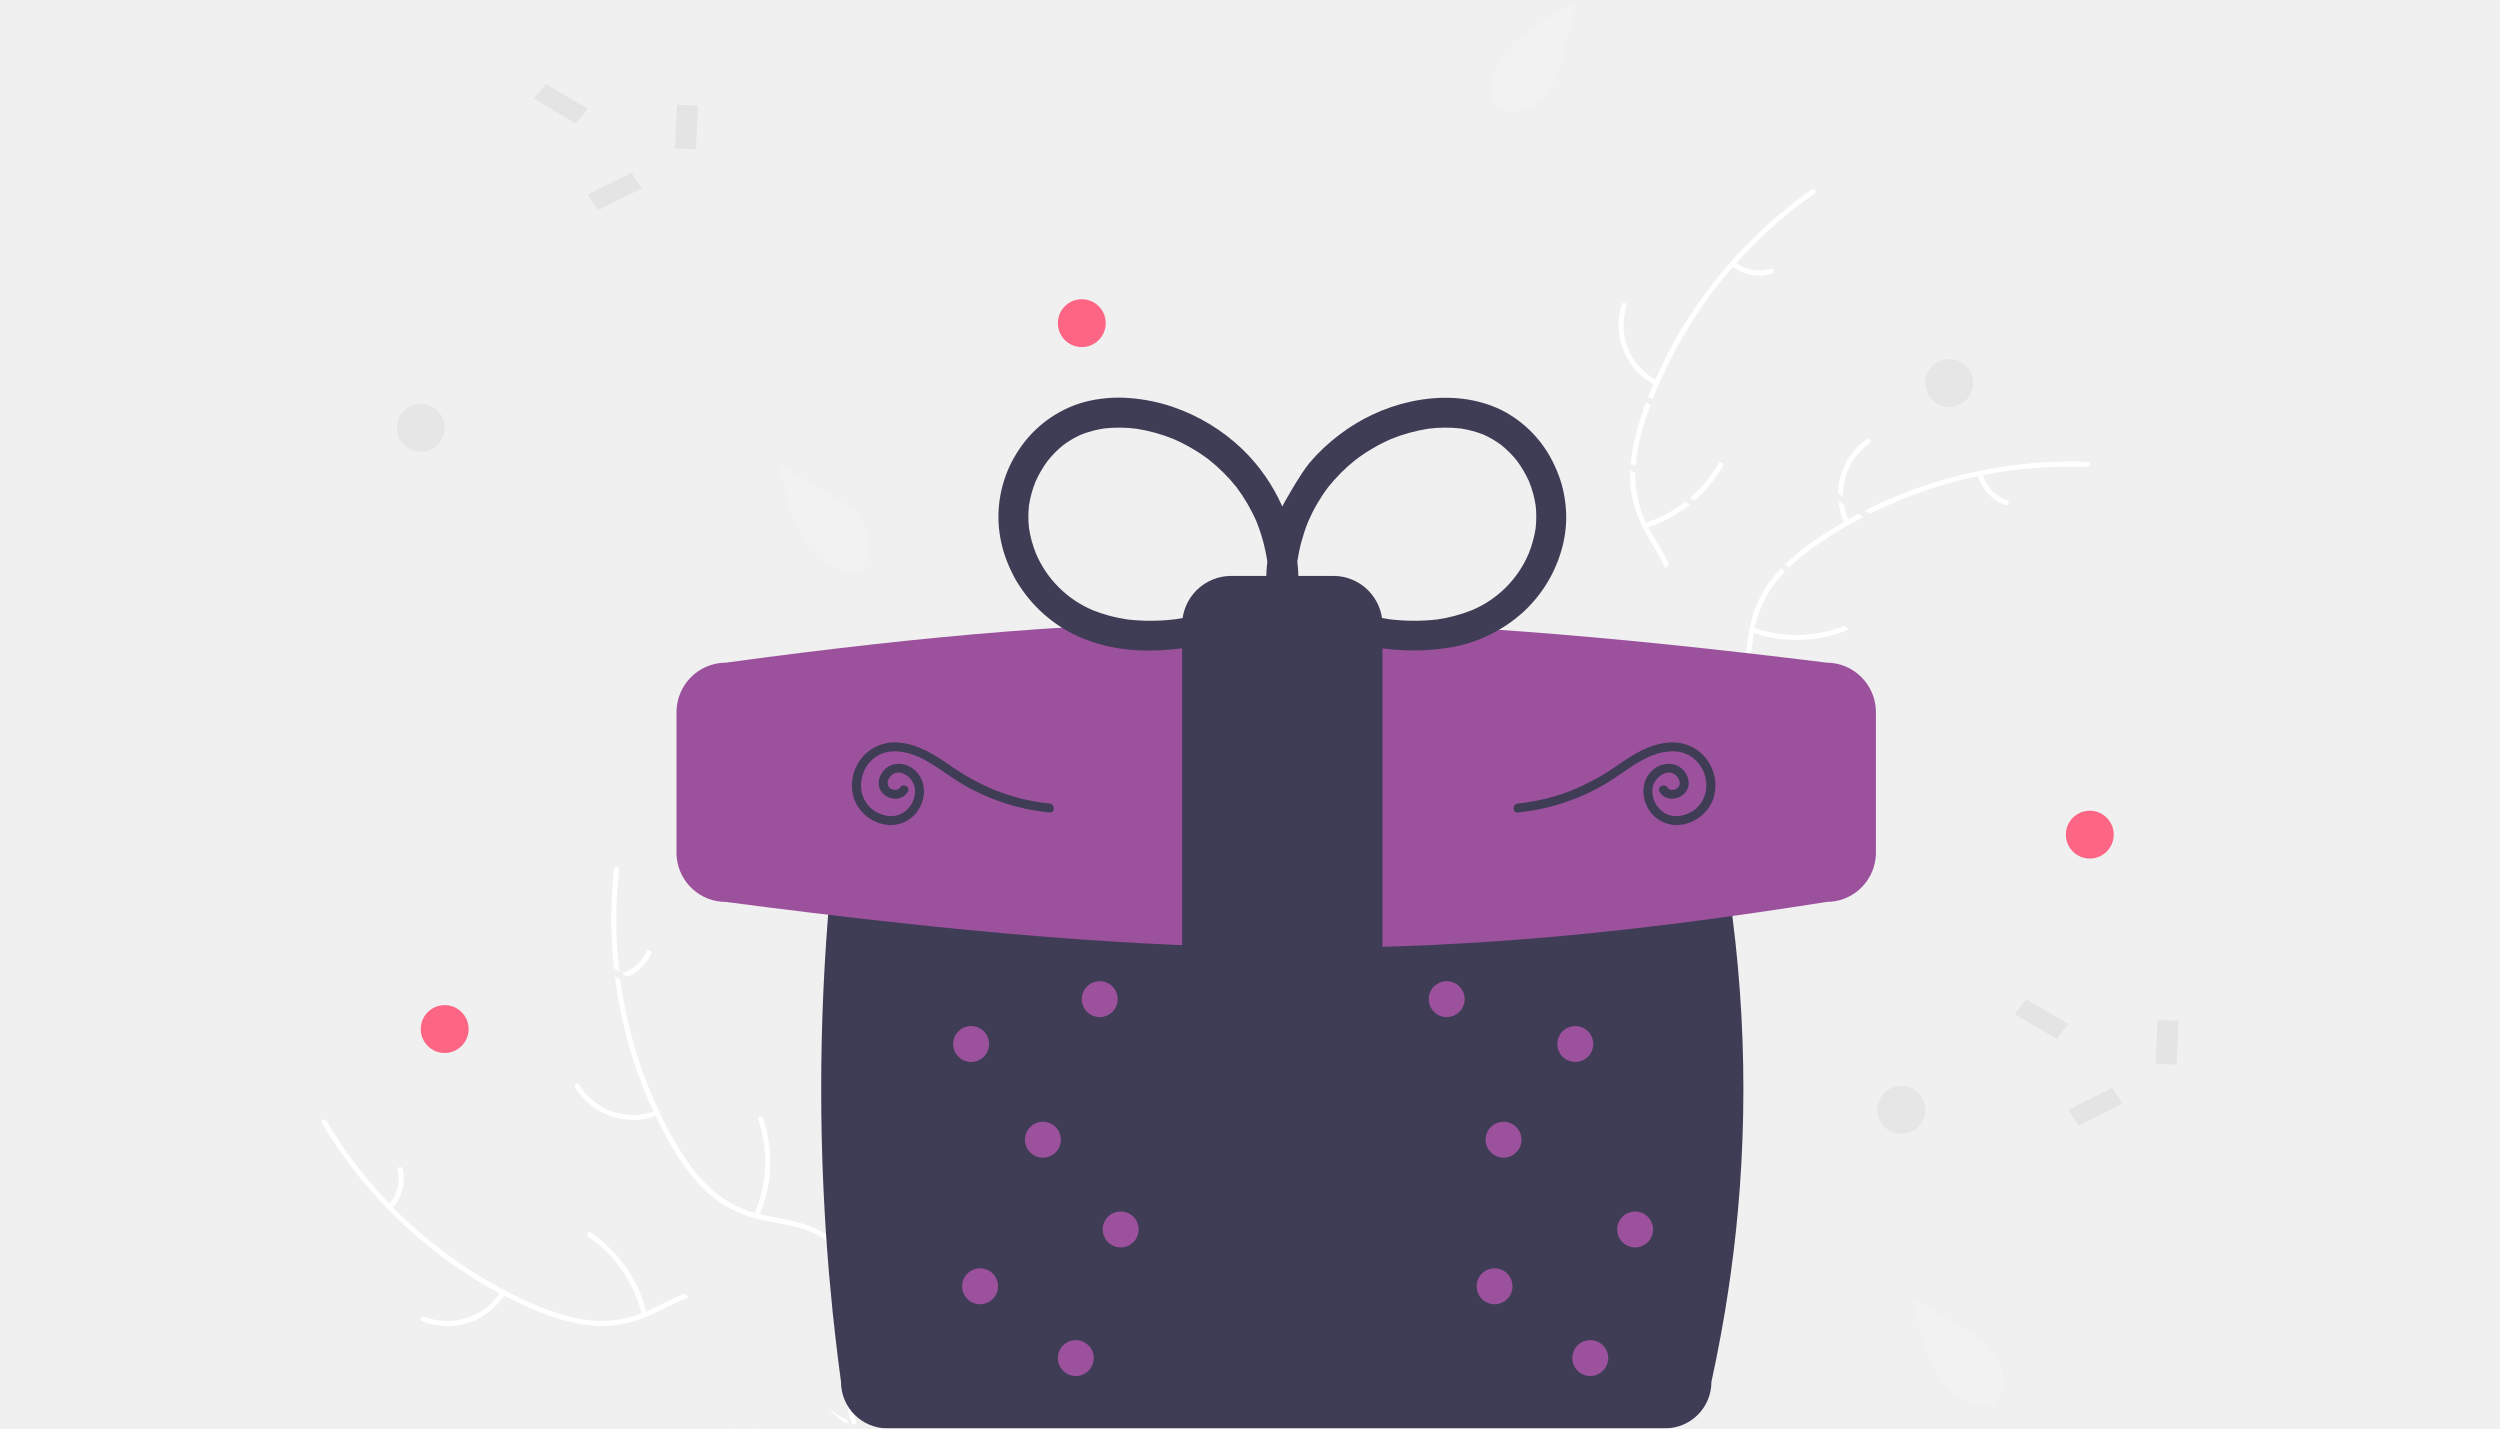
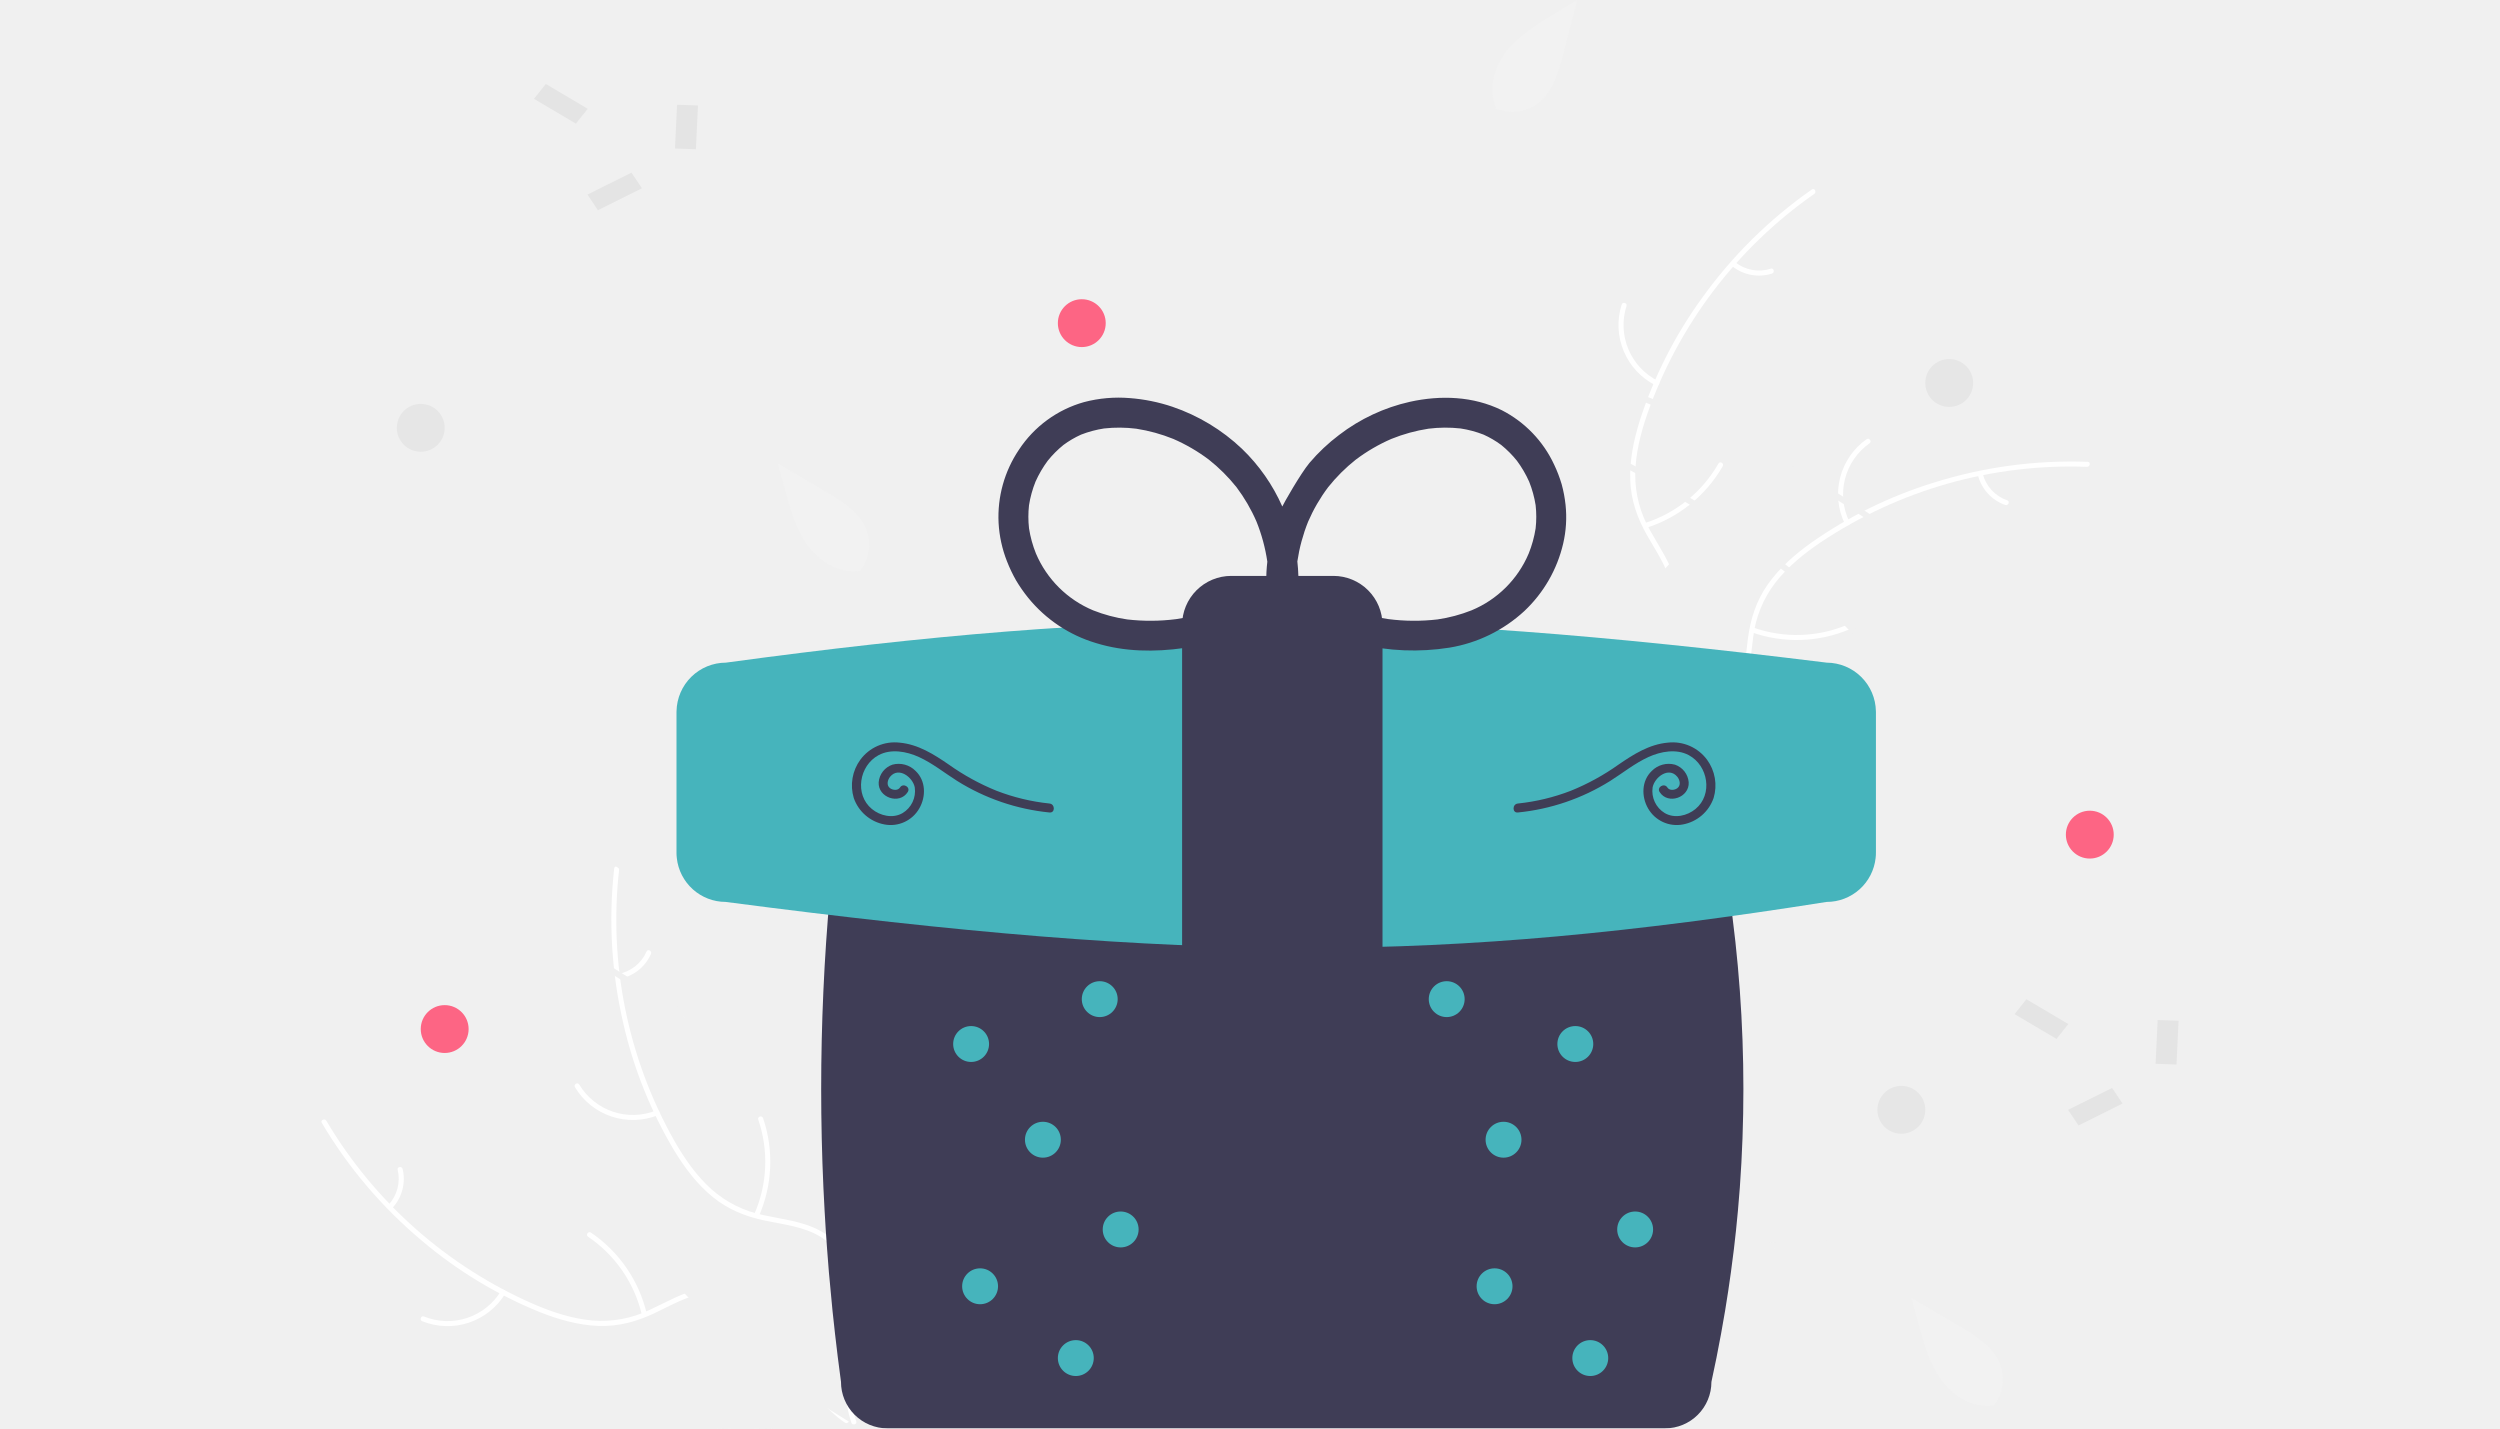
<svg xmlns="http://www.w3.org/2000/svg" width="280" height="160" viewBox="0 0 280 160" fill="none">
  <mask id="mask0_181_3154" style="mask-type:alpha" maskUnits="userSpaceOnUse" x="0" y="0" width="280" height="160">
    <rect width="280" height="160" fill="#D9D9D9" />
  </mask>
  <g mask="url(#mask0_181_3154)">
    <path d="M175.391 45.052C179.853 33.054 190.396 22.688 203.136 21.455C195.476 33.078 192.175 47.035 193.815 60.858C194.467 66.187 195.747 72.045 192.875 76.581C191.088 79.403 187.938 81.14 184.691 81.924C181.444 82.708 178.06 82.647 174.721 82.582L173.973 82.951C171.624 70.368 170.929 57.049 175.391 45.052Z" fill="#F0F0F0" />
    <path d="M203.198 21.716C194.513 27.784 187.96 36.434 184.471 46.438C183.736 48.586 183.178 50.828 183.146 53.109C183.131 55.332 183.713 57.519 184.829 59.441C185.834 61.255 187.073 62.994 187.619 65.02C188.195 67.156 187.726 69.317 186.549 71.162C185.108 73.42 182.943 75.025 180.77 76.522C178.358 78.184 175.827 79.871 174.351 82.482C174.172 82.798 173.692 82.502 173.87 82.186C176.438 77.645 181.827 75.995 185.123 72.137C186.662 70.337 187.667 68.062 187.191 65.666C186.775 63.57 185.5 61.776 184.467 59.948C183.381 58.029 182.672 56.038 182.59 53.818C182.505 51.546 182.977 49.277 183.653 47.12C185.223 42.24 187.551 37.637 190.551 33.48C193.949 28.717 198.136 24.57 202.932 21.219C203.229 21.011 203.493 21.51 203.198 21.716Z" fill="white" />
    <path d="M185.405 43.151C183.806 42.337 182.548 40.982 181.856 39.327C181.164 37.672 181.083 35.825 181.627 34.116C181.738 33.77 182.28 33.927 182.169 34.273C181.659 35.864 181.735 37.584 182.383 39.124C183.03 40.664 184.207 41.922 185.7 42.67C186.024 42.833 185.727 43.313 185.405 43.151Z" fill="white" />
    <path d="M184.199 58.589C187.696 57.485 190.648 55.103 192.466 51.918C192.646 51.603 193.127 51.899 192.947 52.214C191.048 55.524 187.971 57.996 184.33 59.138C183.982 59.246 183.853 58.697 184.199 58.589Z" fill="white" />
    <path d="M194.335 29.358C194.888 29.801 195.543 30.101 196.24 30.229C196.938 30.357 197.656 30.309 198.33 30.091C198.676 29.979 198.805 30.528 198.461 30.64C197.715 30.878 196.922 30.929 196.151 30.789C195.38 30.649 194.655 30.323 194.04 29.838C193.978 29.797 193.934 29.735 193.917 29.663C193.899 29.59 193.91 29.515 193.947 29.45C193.987 29.387 194.049 29.341 194.122 29.324C194.195 29.307 194.271 29.319 194.335 29.358Z" fill="white" />
    <path d="M233.845 52.036C233.632 52.113 233.418 52.189 233.203 52.27C230.334 53.316 227.554 54.592 224.892 56.087C224.684 56.2 224.476 56.316 224.272 56.435C217.896 60.105 212.257 64.928 207.642 70.657C205.808 72.938 204.149 75.356 202.682 77.889C200.655 81.387 198.736 85.341 195.76 87.891C195.452 88.16 195.128 88.41 194.79 88.64L174.482 83.834C174.441 83.8 174.399 83.771 174.358 83.737L173.539 83.582C173.605 83.446 173.677 83.306 173.744 83.171C173.782 83.091 173.825 83.014 173.863 82.934C173.89 82.882 173.917 82.83 173.939 82.781C173.947 82.764 173.957 82.746 173.964 82.733C173.986 82.685 174.011 82.642 174.031 82.597C174.431 81.816 174.837 81.037 175.25 80.258C175.251 80.254 175.251 80.254 175.257 80.25C178.414 74.329 182.094 68.619 186.524 63.649C186.657 63.499 186.792 63.345 186.934 63.198C188.943 60.969 191.131 58.907 193.476 57.035C194.764 56.013 196.102 55.058 197.486 54.172C201.066 51.89 204.983 50.185 209.093 49.12C217.287 46.997 226.068 47.519 233.296 51.71C233.481 51.818 233.662 51.924 233.845 52.036Z" fill="#F0F0F0" />
    <path d="M233.738 52.283C223.151 51.898 212.711 54.86 203.902 60.747C202.022 62.019 200.226 63.474 198.827 65.275C197.477 67.042 196.625 69.138 196.359 71.345C196.07 73.398 196.011 75.532 195.228 77.479C194.402 79.531 192.726 80.974 190.675 81.739C188.166 82.674 185.47 82.652 182.835 82.539C179.908 82.414 176.871 82.237 174.121 83.433C173.787 83.578 173.582 83.052 173.915 82.907C178.699 80.827 183.995 82.754 188.95 81.659C191.262 81.148 193.434 79.937 194.497 77.737C195.427 75.813 195.489 73.613 195.764 71.531C196.053 69.346 196.686 67.329 197.957 65.506C199.257 63.642 200.999 62.114 202.838 60.799C207.03 57.848 211.66 55.575 216.558 54.062C222.139 52.304 227.979 51.514 233.826 51.725C234.188 51.739 234.098 52.296 233.738 52.283Z" fill="white" />
    <path d="M206.627 58.684C205.84 57.072 205.651 55.233 206.095 53.495C206.539 51.757 207.586 50.233 209.05 49.196C209.347 48.987 209.685 49.438 209.388 49.648C208.023 50.611 207.048 52.03 206.638 53.65C206.228 55.269 206.41 56.982 207.152 58.478C207.313 58.804 206.786 59.008 206.627 58.684Z" fill="white" />
    <path d="M196.369 70.285C199.826 71.508 203.617 71.384 206.987 69.936C207.32 69.793 207.526 70.318 207.192 70.462C203.683 71.961 199.738 72.083 196.143 70.802C195.801 70.679 196.029 70.163 196.369 70.285Z" fill="white" />
    <path d="M222.062 53.048C222.236 53.735 222.579 54.368 223.058 54.89C223.538 55.412 224.14 55.807 224.81 56.039C225.154 56.157 224.926 56.673 224.584 56.556C223.845 56.296 223.181 55.859 222.65 55.284C222.118 54.708 221.736 54.011 221.536 53.254C221.512 53.184 221.514 53.107 221.544 53.039C221.574 52.971 221.628 52.917 221.696 52.888C221.766 52.861 221.843 52.863 221.912 52.893C221.98 52.923 222.034 52.978 222.062 53.048Z" fill="white" />
    <path d="M57.724 155.021C46.098 149.665 36.557 138.37 36.29 125.573C47.301 134.088 60.969 138.435 74.877 137.843C80.239 137.595 86.178 136.761 90.483 139.968C93.162 141.963 94.657 145.235 95.193 148.532C95.73 151.829 95.414 155.198 95.096 158.523L95.408 159.296C82.684 160.688 69.35 160.376 57.724 155.021Z" fill="#F0F0F0" />
    <path d="M36.555 125.531C41.95 134.649 50.081 141.837 59.792 146.071C61.878 146.966 64.073 147.692 66.344 147.896C68.56 148.078 70.784 147.664 72.786 146.696C74.67 145.83 76.497 144.727 78.559 144.335C80.732 143.922 82.851 144.553 84.603 145.866C86.745 147.473 88.183 149.754 89.511 152.033C90.986 154.564 92.477 157.215 94.969 158.884C95.271 159.086 94.939 159.543 94.638 159.341C90.303 156.438 89.065 150.94 85.468 147.361C83.789 145.691 81.597 144.517 79.171 144.811C77.049 145.067 75.164 146.203 73.263 147.096C71.268 148.033 69.229 148.589 67.009 148.504C64.738 148.417 62.511 147.775 60.411 146.938C55.663 145.004 51.249 142.335 47.331 139.03C42.838 135.282 39.019 130.794 36.039 125.758C35.855 125.447 36.372 125.221 36.555 125.531Z" fill="white" />
    <path d="M56.585 144.892C55.653 146.425 54.207 147.577 52.504 148.142C50.802 148.707 48.954 148.648 47.29 147.977C46.954 147.84 47.151 147.311 47.488 147.448C49.036 148.077 50.757 148.131 52.342 147.601C53.926 147.072 55.269 145.994 56.128 144.561C56.315 144.25 56.771 144.583 56.585 144.892Z" fill="white" />
    <path d="M71.888 147.26C71.051 143.69 68.899 140.566 65.861 138.512C65.56 138.309 65.891 137.852 66.192 138.055C69.349 140.199 71.582 143.454 72.445 147.171C72.527 147.525 71.97 147.612 71.888 147.26Z" fill="white" />
    <path d="M43.506 134.946C43.99 134.428 44.338 133.797 44.518 133.112C44.698 132.426 44.706 131.706 44.539 131.017C44.453 130.664 45.01 130.577 45.096 130.928C45.277 131.69 45.268 132.485 45.07 133.243C44.872 134.001 44.492 134.699 43.963 135.277C43.917 135.335 43.851 135.374 43.778 135.386C43.705 135.398 43.63 135.381 43.569 135.34C43.508 135.295 43.468 135.229 43.456 135.156C43.444 135.082 43.462 135.006 43.506 134.946Z" fill="white" />
    <path d="M69.103 97.261C69.163 97.48 69.223 97.699 69.288 97.919C70.114 100.859 71.177 103.727 72.466 106.494C72.563 106.71 72.663 106.927 72.766 107.139C75.945 113.774 80.327 119.761 85.692 124.796C87.828 126.797 90.114 128.633 92.528 130.288C95.864 132.573 99.662 134.785 101.979 137.945C102.225 138.272 102.45 138.614 102.653 138.969L96.328 158.856C96.29 158.894 96.258 158.934 96.221 158.972L96.004 159.778C95.874 159.701 95.74 159.619 95.61 159.542C95.534 159.498 95.459 159.449 95.383 159.405C95.333 159.374 95.283 159.343 95.236 159.318C95.219 159.308 95.203 159.298 95.191 159.289C95.144 159.264 95.103 159.236 95.06 159.212C94.311 158.754 93.565 158.29 92.82 157.82C92.815 157.819 92.815 157.819 92.812 157.813C87.146 154.217 81.73 150.116 77.109 145.324C76.97 145.18 76.826 145.034 76.69 144.881C74.619 142.709 72.729 140.372 71.039 137.892C70.118 136.531 69.266 135.125 68.487 133.678C66.481 129.936 65.077 125.901 64.325 121.722C62.828 113.392 64.012 104.675 68.737 97.784C68.858 97.608 68.977 97.436 69.103 97.261Z" fill="#F0F0F0" />
    <path d="M69.341 97.386C68.158 107.914 70.323 118.548 75.528 127.776C76.655 129.747 77.969 131.647 79.66 133.178C81.32 134.658 83.345 135.666 85.526 136.098C87.552 136.541 89.675 136.761 91.557 137.689C93.541 138.667 94.853 140.448 95.461 142.55C96.204 145.123 95.979 147.81 95.667 150.429C95.321 153.338 94.915 156.353 95.9 159.186C96.019 159.529 95.48 159.694 95.361 159.351C93.648 154.423 95.969 149.288 95.251 144.265C94.916 141.921 93.873 139.663 91.759 138.437C89.911 137.364 87.722 137.136 85.667 136.705C83.509 136.252 81.546 135.468 79.825 134.064C78.064 132.627 76.672 130.774 75.5 128.841C72.874 124.438 70.956 119.65 69.817 114.651C68.486 108.954 68.139 103.071 68.792 97.257C68.832 96.897 69.381 97.028 69.341 97.386Z" fill="white" />
    <path d="M73.677 124.904C72.01 125.567 70.162 125.616 68.462 125.042C66.762 124.468 65.322 123.308 64.398 121.771C64.212 121.459 64.688 121.155 64.874 121.468C65.732 122.901 67.073 123.981 68.657 124.512C70.241 125.043 71.963 124.991 73.511 124.364C73.848 124.228 74.011 124.769 73.677 124.904Z" fill="white" />
    <path d="M84.469 136.008C85.95 132.653 86.112 128.864 84.924 125.395C84.805 125.051 85.345 124.886 85.463 125.229C86.693 128.841 86.517 132.785 84.968 136.272C84.82 136.605 84.322 136.339 84.469 136.008Z" fill="white" />
    <path d="M69.222 109.087C69.92 108.965 70.577 108.671 71.134 108.232C71.691 107.794 72.13 107.223 72.412 106.573C72.556 106.239 73.053 106.505 72.911 106.837C72.596 107.554 72.11 108.184 71.496 108.67C70.882 109.156 70.158 109.485 69.388 109.627C69.316 109.646 69.24 109.637 69.174 109.603C69.109 109.568 69.059 109.51 69.035 109.44C69.013 109.368 69.021 109.291 69.056 109.225C69.091 109.159 69.151 109.109 69.222 109.087Z" fill="white" />
    <path d="M84.493 84.3C74.22 74.187 69.881 63.636 72.275 54.592C75.348 42.986 88.998 34.961 109.726 32.575L109.802 33.241C89.363 35.593 75.921 43.438 72.923 54.763C70.593 63.565 74.869 73.885 84.963 83.823L84.493 84.3Z" fill="#F0F0F0" />
    <path d="M183.611 120.198C170.789 120.198 156.857 118.293 143.017 114.629C125.903 110.098 110.212 103.26 97.639 94.852L98.011 94.295C110.523 102.662 126.146 109.47 143.189 113.981C158.591 118.059 174.108 119.948 188.057 119.45L188.081 120.119C186.608 120.172 185.118 120.198 183.611 120.198Z" fill="#F0F0F0" />
    <path d="M213.025 115.985L212.81 115.35C224.277 111.473 231.45 105.228 233.552 97.288C236.223 87.195 230.419 75.483 217.207 64.309C203.927 53.079 184.778 43.76 163.286 38.07L163.457 37.423C185.043 43.137 204.286 52.504 217.639 63.798C231.06 75.148 236.941 87.103 234.199 97.46C232.037 105.627 224.715 112.032 213.025 115.985Z" fill="#F0F0F0" />
    <path d="M107.731 120.478C82.538 109.305 63.124 94.808 53.067 79.659L53.626 79.289C63.613 94.333 82.924 108.743 108.003 119.866L107.731 120.478Z" fill="#F0F0F0" />
    <path d="M196.309 139.836C193.71 139.836 191.067 139.778 188.38 139.662L188.409 138.992C208.463 139.86 226.158 137.46 239.583 132.05L239.834 132.672C228.123 137.391 213.196 139.836 196.309 139.836Z" fill="#F0F0F0" />
    <path d="M181.691 33.176C177.527 31.821 173.244 30.558 168.961 29.424C144.314 22.899 120.085 20.583 98.893 22.726L98.826 22.059C120.096 19.909 144.408 22.231 169.132 28.777C173.428 29.914 177.723 31.18 181.899 32.539L181.691 33.176Z" fill="#F0F0F0" />
    <path d="M68.748 85.305C58.475 75.192 54.136 64.641 56.53 55.597C59.603 43.991 73.253 35.966 93.981 33.58L94.057 34.246C73.618 36.598 60.176 44.443 57.178 55.768C54.848 64.57 59.124 74.89 69.218 84.827L68.748 85.305Z" fill="#F0F0F0" />
    <path d="M167.866 121.203C155.044 121.203 141.112 119.298 127.272 115.634C110.158 111.103 94.466 104.265 81.894 95.857L82.266 95.3C94.778 103.667 110.401 110.474 127.444 114.986C142.845 119.064 158.363 120.953 172.312 120.455L172.336 121.124C170.863 121.177 169.373 121.203 167.866 121.203Z" fill="#F0F0F0" />
    <path d="M197.28 116.99L197.065 116.355C208.532 112.478 215.704 106.233 217.806 98.293C220.478 88.201 214.674 76.488 201.462 65.314C188.182 54.084 169.033 44.765 147.541 39.075L147.712 38.428C169.298 44.142 188.541 53.509 201.894 64.803C215.315 76.153 221.196 88.108 218.454 98.465C216.292 106.632 208.97 113.038 197.28 116.99Z" fill="#F0F0F0" />
    <path d="M91.986 121.483C66.792 110.31 47.379 95.813 37.322 80.664L37.88 80.294C47.867 95.338 67.179 109.748 92.257 120.871L91.986 121.483Z" fill="#F0F0F0" />
    <path d="M180.564 140.84C177.965 140.84 175.322 140.782 172.635 140.666L172.664 139.997C192.718 140.865 210.413 138.465 223.838 133.055L224.089 133.677C212.378 138.396 197.451 140.84 180.564 140.84Z" fill="#F0F0F0" />
    <path d="M165.946 34.181C161.782 32.825 157.499 31.563 153.216 30.429C128.568 23.904 104.34 21.587 83.148 23.731L83.081 23.064C104.351 20.914 128.663 23.236 153.387 29.782C157.683 30.919 161.978 32.185 166.154 33.544L165.946 34.181Z" fill="#F0F0F0" />
    <path d="M99.385 83.931C98.008 83.933 96.688 84.48 95.715 85.454C94.742 86.427 94.194 87.747 94.192 89.124C92.218 103.659 91.559 118.344 92.222 132.998C92.262 133.934 92.305 134.789 92.356 135.615C92.43 136.979 92.523 138.418 92.634 139.894C92.698 140.765 92.765 141.639 92.838 142.509C92.961 143.927 93.096 145.368 93.24 146.791C93.331 147.661 93.424 148.535 93.525 149.405C93.717 151.114 93.935 152.867 94.191 154.762C94.188 156.142 94.734 157.467 95.708 158.445C96.682 159.423 98.005 159.974 99.385 159.977H186.486C187.863 159.975 189.183 159.428 190.156 158.454C191.13 157.481 191.677 156.161 191.679 154.784L191.683 154.748C192.071 152.981 192.432 151.179 192.757 149.394C192.931 148.453 193.081 147.598 193.215 146.781C193.46 145.293 193.677 143.853 193.861 142.501C193.987 141.593 194.101 140.714 194.199 139.887C194.361 138.533 194.508 137.134 194.647 135.61C194.724 134.781 194.794 133.925 194.862 132.994V132.993C195.927 118.305 194.856 103.54 191.683 89.159L191.679 89.124C191.677 87.747 191.13 86.427 190.156 85.454C189.183 84.48 187.863 83.932 186.486 83.931L99.385 83.931Z" fill="#3F3D56" />
-     <path d="M146.317 106.161C127.444 106.161 107.446 104.446 81.273 101.015H81.27C79.913 101.013 78.605 100.51 77.596 99.603C76.587 98.696 75.948 97.449 75.802 96.1C75.778 95.897 75.766 95.693 75.767 95.489V79.743C75.767 79.71 75.768 79.676 75.772 79.643C75.801 78.196 76.396 76.818 77.428 75.804C78.46 74.79 79.848 74.22 81.295 74.216C126.831 68.025 154.492 68.025 204.597 74.217H204.599C206.046 74.227 207.431 74.801 208.459 75.819C209.487 76.836 210.076 78.215 210.101 79.661C210.104 79.688 210.105 79.716 210.104 79.743V95.489C210.105 95.693 210.093 95.898 210.069 96.101C209.921 97.454 209.278 98.704 208.264 99.611C207.25 100.518 205.937 101.019 204.576 101.016C182.929 104.445 165.185 106.161 146.317 106.161Z" fill="#9C519D" />
+     <path d="M146.317 106.161C127.444 106.161 107.446 104.446 81.273 101.015H81.27C79.913 101.013 78.605 100.51 77.596 99.603C76.587 98.696 75.948 97.449 75.802 96.1C75.778 95.897 75.766 95.693 75.767 95.489V79.743C75.767 79.71 75.768 79.676 75.772 79.643C75.801 78.196 76.396 76.818 77.428 75.804C78.46 74.79 79.848 74.22 81.295 74.216C126.831 68.025 154.492 68.025 204.597 74.217H204.599C206.046 74.227 207.431 74.801 208.459 75.819C209.487 76.836 210.076 78.215 210.101 79.661C210.104 79.688 210.105 79.716 210.104 79.743V95.489C210.105 95.693 210.093 95.898 210.069 96.101C209.921 97.454 209.278 98.704 208.264 99.611C207.25 100.518 205.937 101.019 204.576 101.016C182.929 104.445 165.185 106.161 146.317 106.161Z" fill="#46b4bc" />
    <path d="M149.344 117.096H137.894C136.436 117.095 135.039 116.515 134.008 115.485C132.978 114.454 132.398 113.057 132.396 111.599V69.998C132.398 68.54 132.978 67.143 134.008 66.113C135.039 65.082 136.436 64.502 137.894 64.501H149.344C150.802 64.502 152.199 65.082 153.23 66.113C154.26 67.143 154.84 68.54 154.842 69.998V111.599C154.84 113.057 154.26 114.454 153.23 115.485C152.199 116.515 150.802 117.095 149.344 117.096Z" fill="#3F3D56" />
    <path d="M175.342 56.54C175.259 55.76 175.113 54.988 174.906 54.232C174.681 53.474 174.398 52.736 174.057 52.023C172.835 49.401 170.775 47.262 168.201 45.943C165.007 44.37 161.354 44.242 157.919 44.999C155.033 45.646 152.322 46.915 149.976 48.718C148.76 49.634 147.649 50.682 146.664 51.842C145.646 53.063 143.753 56.417 143.617 56.728C142.547 54.298 141.011 52.102 139.097 50.262C136.872 48.15 134.216 46.545 131.311 45.557C129.767 45.037 128.164 44.711 126.539 44.587C124.82 44.444 123.089 44.595 121.42 45.033C118.423 45.873 115.831 47.768 114.121 50.369C112.493 52.786 111.693 55.667 111.842 58.578C111.924 60.048 112.241 61.495 112.781 62.865C113.07 63.606 113.413 64.326 113.807 65.017C114.214 65.7 114.67 66.353 115.171 66.972C117.135 69.382 119.78 71.143 122.761 72.026C125.943 73.01 129.319 73.042 132.592 72.58C135.953 72.106 139.187 71.018 142.353 69.826C142.775 69.667 143.195 69.504 143.616 69.342C146.43 70.424 149.268 71.468 152.214 72.131C155.527 72.931 158.967 73.069 162.334 72.537C165.472 72.022 168.39 70.596 170.726 68.438C172.887 66.404 174.399 63.778 175.074 60.888C175.406 59.464 175.497 57.994 175.342 56.54ZM131.718 69.344C129.902 69.576 128.064 69.587 126.245 69.376C124.941 69.187 123.664 68.847 122.439 68.362C119.551 67.16 117.249 64.874 116.026 61.995C115.66 61.088 115.4 60.141 115.25 59.174C115.154 58.314 115.153 57.446 115.249 56.586C115.391 55.681 115.636 54.794 115.977 53.944C116.346 53.117 116.804 52.333 117.343 51.605C117.866 50.954 118.457 50.36 119.106 49.835C119.72 49.38 120.382 48.992 121.08 48.678C121.912 48.353 122.778 48.121 123.662 47.987C124.859 47.855 126.067 47.864 127.262 48.015C128.683 48.235 130.075 48.618 131.408 49.158C132.826 49.774 134.166 50.555 135.4 51.486C136.542 52.391 137.577 53.423 138.486 54.562C139.385 55.758 140.139 57.056 140.732 58.43C141.308 59.864 141.713 61.36 141.938 62.888L141.941 62.911C141.853 63.679 141.809 64.451 141.809 65.224C141.81 65.522 141.823 65.819 141.838 66.116C141.697 66.252 141.579 66.411 141.489 66.586C139.155 67.501 136.763 68.26 134.329 68.857C133.466 69.056 132.596 69.218 131.718 69.344ZM171.991 59.174C171.841 60.141 171.58 61.088 171.214 61.996C169.997 64.879 167.693 67.166 164.802 68.362C163.577 68.847 162.299 69.187 160.996 69.376C159.173 69.587 157.332 69.576 155.512 69.342C152.28 68.88 149.163 67.86 146.113 66.721C145.987 66.674 145.863 66.625 145.737 66.578C145.652 66.406 145.539 66.249 145.403 66.113C145.457 65.035 145.424 63.953 145.303 62.88C145.529 61.355 145.933 59.861 146.508 58.43C147.101 57.056 147.855 55.758 148.755 54.562C149.663 53.423 150.698 52.391 151.84 51.486C153.074 50.555 154.414 49.774 155.833 49.158C157.166 48.618 158.557 48.235 159.979 48.015C161.173 47.864 162.382 47.855 163.579 47.987C164.462 48.121 165.328 48.353 166.161 48.678C166.858 48.992 167.52 49.38 168.135 49.835C168.784 50.361 169.375 50.954 169.897 51.605C170.437 52.333 170.895 53.117 171.264 53.944C171.605 54.794 171.849 55.681 171.991 56.586C172.087 57.446 172.087 58.314 171.991 59.174Z" fill="#3F3D56" />
-     <path d="M108.765 118.939C109.876 118.939 110.775 118.039 110.775 116.929C110.775 115.819 109.876 114.919 108.765 114.919C107.655 114.919 106.755 115.819 106.755 116.929C106.755 118.039 107.655 118.939 108.765 118.939Z" fill="#9C519D" />
-     <path d="M123.17 113.914C124.28 113.914 125.18 113.014 125.18 111.904C125.18 110.794 124.28 109.894 123.17 109.894C122.06 109.894 121.16 110.794 121.16 111.904C121.16 113.014 122.06 113.914 123.17 113.914Z" fill="#9C519D" />
-     <path d="M116.805 129.659C117.916 129.659 118.815 128.759 118.815 127.649C118.815 126.539 117.916 125.639 116.805 125.639C115.695 125.639 114.795 126.539 114.795 127.649C114.795 128.759 115.695 129.659 116.805 129.659Z" fill="#9C519D" />
-     <path d="M176.436 118.939C177.546 118.939 178.446 118.039 178.446 116.929C178.446 115.819 177.546 114.919 176.436 114.919C175.326 114.919 174.426 115.819 174.426 116.929C174.426 118.039 175.326 118.939 176.436 118.939Z" fill="#9C519D" />
-     <path d="M162.031 113.914C163.141 113.914 164.041 113.014 164.041 111.904C164.041 110.794 163.141 109.894 162.031 109.894C160.921 109.894 160.021 110.794 160.021 111.904C160.021 113.014 160.921 113.914 162.031 113.914Z" fill="#9C519D" />
-     <path d="M168.396 129.659C169.506 129.659 170.406 128.759 170.406 127.649C170.406 126.539 169.506 125.639 168.396 125.639C167.286 125.639 166.386 126.539 166.386 127.649C166.386 128.759 167.286 129.659 168.396 129.659Z" fill="#9C519D" />
-     <path d="M178.111 154.114C179.221 154.114 180.121 153.214 180.121 152.104C180.121 150.994 179.221 150.094 178.111 150.094C177.001 150.094 176.101 150.994 176.101 152.104C176.101 153.214 177.001 154.114 178.111 154.114Z" fill="#9C519D" />
-     <path d="M183.136 139.71C184.246 139.71 185.146 138.81 185.146 137.699C185.146 136.589 184.246 135.689 183.136 135.689C182.026 135.689 181.126 136.589 181.126 137.699C181.126 138.81 182.026 139.71 183.136 139.71Z" fill="#9C519D" />
-     <path d="M167.391 146.074C168.501 146.074 169.401 145.174 169.401 144.064C169.401 142.954 168.501 142.054 167.391 142.054C166.281 142.054 165.381 142.954 165.381 144.064C165.381 145.174 166.281 146.074 167.391 146.074Z" fill="#9C519D" />
-     <path d="M120.491 154.114C121.601 154.114 122.501 153.214 122.501 152.104C122.501 150.994 121.601 150.094 120.491 150.094C119.38 150.094 118.48 150.994 118.48 152.104C118.48 153.214 119.38 154.114 120.491 154.114Z" fill="#9C519D" />
-     <path d="M125.515 139.71C126.626 139.71 127.525 138.81 127.525 137.699C127.525 136.589 126.626 135.689 125.515 135.689C124.405 135.689 123.505 136.589 123.505 137.699C123.505 138.81 124.405 139.71 125.515 139.71Z" fill="#9C519D" />
-     <path d="M109.77 146.074C110.88 146.074 111.78 145.174 111.78 144.064C111.78 142.954 110.88 142.054 109.77 142.054C108.66 142.054 107.76 142.954 107.76 144.064C107.76 145.174 108.66 146.074 109.77 146.074Z" fill="#9C519D" />
+     <path d="M108.765 118.939C109.876 118.939 110.775 118.039 110.775 116.929C110.775 115.819 109.876 114.919 108.765 114.919C107.655 114.919 106.755 115.819 106.755 116.929C106.755 118.039 107.655 118.939 108.765 118.939Z" fill="#46b4bc" />
+     <path d="M123.17 113.914C124.28 113.914 125.18 113.014 125.18 111.904C125.18 110.794 124.28 109.894 123.17 109.894C122.06 109.894 121.16 110.794 121.16 111.904C121.16 113.014 122.06 113.914 123.17 113.914Z" fill="#46b4bc" />
+     <path d="M116.805 129.659C117.916 129.659 118.815 128.759 118.815 127.649C118.815 126.539 117.916 125.639 116.805 125.639C115.695 125.639 114.795 126.539 114.795 127.649C114.795 128.759 115.695 129.659 116.805 129.659Z" fill="#46b4bc" />
+     <path d="M176.436 118.939C177.546 118.939 178.446 118.039 178.446 116.929C178.446 115.819 177.546 114.919 176.436 114.919C175.326 114.919 174.426 115.819 174.426 116.929C174.426 118.039 175.326 118.939 176.436 118.939Z" fill="#46b4bc" />
+     <path d="M162.031 113.914C163.141 113.914 164.041 113.014 164.041 111.904C164.041 110.794 163.141 109.894 162.031 109.894C160.921 109.894 160.021 110.794 160.021 111.904C160.021 113.014 160.921 113.914 162.031 113.914Z" fill="#46b4bc" />
+     <path d="M168.396 129.659C169.506 129.659 170.406 128.759 170.406 127.649C170.406 126.539 169.506 125.639 168.396 125.639C167.286 125.639 166.386 126.539 166.386 127.649C166.386 128.759 167.286 129.659 168.396 129.659Z" fill="#46b4bc" />
+     <path d="M178.111 154.114C179.221 154.114 180.121 153.214 180.121 152.104C180.121 150.994 179.221 150.094 178.111 150.094C177.001 150.094 176.101 150.994 176.101 152.104C176.101 153.214 177.001 154.114 178.111 154.114Z" fill="#46b4bc" />
+     <path d="M183.136 139.71C184.246 139.71 185.146 138.81 185.146 137.699C185.146 136.589 184.246 135.689 183.136 135.689C182.026 135.689 181.126 136.589 181.126 137.699C181.126 138.81 182.026 139.71 183.136 139.71Z" fill="#46b4bc" />
+     <path d="M167.391 146.074C168.501 146.074 169.401 145.174 169.401 144.064C169.401 142.954 168.501 142.054 167.391 142.054C166.281 142.054 165.381 142.954 165.381 144.064C165.381 145.174 166.281 146.074 167.391 146.074Z" fill="#46b4bc" />
+     <path d="M120.491 154.114C121.601 154.114 122.501 153.214 122.501 152.104C122.501 150.994 121.601 150.094 120.491 150.094C119.38 150.094 118.48 150.994 118.48 152.104C118.48 153.214 119.38 154.114 120.491 154.114Z" fill="#46b4bc" />
+     <path d="M125.515 139.71C126.626 139.71 127.525 138.81 127.525 137.699C127.525 136.589 126.626 135.689 125.515 135.689C124.405 135.689 123.505 136.589 123.505 137.699C123.505 138.81 124.405 139.71 125.515 139.71Z" fill="#46b4bc" />
+     <path d="M109.77 146.074C110.88 146.074 111.78 145.174 111.78 144.064C111.78 142.954 110.88 142.054 109.77 142.054C108.66 142.054 107.76 142.954 107.76 144.064C107.76 145.174 108.66 146.074 109.77 146.074Z" fill="#46b4bc" />
    <path d="M167.523 12.153C168.284 12.47 169.114 12.587 169.934 12.491C170.753 12.394 171.533 12.089 172.2 11.603C173.9 10.336 174.537 8.123 175.071 6.071L176.648 0L173.985 1.617C172.069 2.779 170.11 3.98 168.728 5.745C167.345 7.51 166.646 9.983 167.557 12.031" fill="#F2F2F2" />
    <path d="M96.298 64.008C96.812 63.363 97.152 62.596 97.284 61.782C97.415 60.968 97.335 60.133 97.051 59.359C96.297 57.377 94.343 56.158 92.516 55.083L87.109 51.904L87.935 54.908C88.528 57.068 89.147 59.281 90.466 61.094C91.785 62.907 93.972 64.257 96.191 63.942" fill="#F2F2F2" />
    <path d="M223.265 157.474C223.779 156.829 224.119 156.062 224.25 155.248C224.382 154.434 224.302 153.599 224.018 152.825C223.264 150.843 221.31 149.624 219.483 148.549L214.076 145.37L214.902 148.374C215.495 150.534 216.114 152.747 217.433 154.56C218.751 156.373 220.938 157.723 223.158 157.408" fill="#F2F2F2" />
    <path d="M121.161 38.873C122.641 38.873 123.841 37.673 123.841 36.193C123.841 34.713 122.641 33.513 121.161 33.513C119.68 33.513 118.48 34.713 118.48 36.193C118.48 37.673 119.68 38.873 121.161 38.873Z" fill="#FD6584" />
    <path d="M49.804 117.934C51.285 117.934 52.485 116.734 52.485 115.254C52.485 113.774 51.285 112.574 49.804 112.574C48.324 112.574 47.124 113.774 47.124 115.254C47.124 116.734 48.324 117.934 49.804 117.934Z" fill="#FD6584" />
    <path d="M234.057 96.159C235.537 96.159 236.737 94.959 236.737 93.479C236.737 91.999 235.537 90.799 234.057 90.799C232.577 90.799 231.377 91.999 231.377 93.479C231.377 94.959 232.577 96.159 234.057 96.159Z" fill="#FD6584" />
    <path d="M47.124 50.598C48.605 50.598 49.804 49.398 49.804 47.918C49.804 46.438 48.605 45.238 47.124 45.238C45.644 45.238 44.444 46.438 44.444 47.918C44.444 49.398 45.644 50.598 47.124 50.598Z" fill="#E6E6E6" />
    <path d="M212.952 126.979C214.432 126.979 215.632 125.779 215.632 124.299C215.632 122.819 214.432 121.619 212.952 121.619C211.471 121.619 210.271 122.819 210.271 124.299C210.271 125.779 211.471 126.979 212.952 126.979Z" fill="#E6E6E6" />
    <path d="M218.312 45.573C219.792 45.573 220.992 44.373 220.992 42.893C220.992 41.413 219.792 40.213 218.312 40.213C216.832 40.213 215.632 41.413 215.632 42.893C215.632 44.373 216.832 45.573 218.312 45.573Z" fill="#E6E6E6" />
    <path d="M100.801 88.198C100.569 88.564 100.008 88.511 99.692 88.282C99.254 87.964 99.396 87.351 99.698 86.989C100.656 85.839 102.241 87.053 102.455 88.196C102.534 88.753 102.448 89.321 102.208 89.83C101.968 90.339 101.583 90.766 101.102 91.058C100.009 91.706 98.589 91.381 97.649 90.606C95.688 88.988 96.222 85.749 98.4 84.579C99.79 83.832 101.547 84.16 102.917 84.785C104.458 85.49 105.784 86.569 107.209 87.469C110.337 89.427 113.875 90.635 117.547 90.999C118.19 91.064 118.186 90.059 117.547 89.994C115.512 89.784 113.515 89.302 111.607 88.564C109.72 87.799 107.928 86.815 106.269 85.634C104.591 84.483 102.837 83.366 100.76 83.176C99.922 83.078 99.073 83.204 98.299 83.54C97.525 83.877 96.854 84.413 96.354 85.093C95.91 85.701 95.612 86.404 95.485 87.147C95.358 87.89 95.404 88.652 95.621 89.374C95.882 90.129 96.338 90.801 96.944 91.322C97.549 91.843 98.281 92.195 99.067 92.34C99.822 92.483 100.604 92.387 101.302 92.064C102.001 91.741 102.581 91.209 102.962 90.541C103.727 89.218 103.702 87.442 102.547 86.346C102.216 86.009 101.802 85.767 101.346 85.643C100.891 85.519 100.41 85.518 99.955 85.641C99.535 85.783 99.165 86.044 98.891 86.392C98.617 86.741 98.451 87.162 98.413 87.603C98.301 89.32 100.738 90.178 101.669 88.705C102.015 88.157 101.146 87.652 100.801 88.198Z" fill="#3F3D56" />
    <path d="M186.745 88.198C186.977 88.564 187.539 88.511 187.854 88.282C188.292 87.964 188.15 87.351 187.849 86.989C186.89 85.839 185.305 87.053 185.091 88.196C185.012 88.753 185.098 89.321 185.338 89.83C185.579 90.339 185.963 90.766 186.444 91.058C187.537 91.706 188.958 91.381 189.898 90.606C191.859 88.988 191.325 85.749 189.146 84.579C187.756 83.832 185.999 84.16 184.63 84.785C183.088 85.49 181.763 86.569 180.337 87.469C177.209 89.427 173.671 90.635 169.999 90.999C169.356 91.064 169.361 90.059 169.999 89.994C172.034 89.784 174.032 89.302 175.939 88.564C177.827 87.799 179.618 86.815 181.277 85.634C182.955 84.483 184.709 83.366 186.786 83.176C187.624 83.078 188.474 83.204 189.247 83.54C190.021 83.877 190.692 84.413 191.192 85.093C191.636 85.701 191.934 86.404 192.061 87.147C192.188 87.89 192.142 88.652 191.925 89.374C191.664 90.129 191.208 90.801 190.603 91.322C189.997 91.843 189.265 92.195 188.48 92.34C187.724 92.483 186.942 92.387 186.244 92.064C185.546 91.741 184.965 91.209 184.584 90.541C183.82 89.218 183.845 87.442 184.999 86.346C185.33 86.009 185.745 85.767 186.2 85.643C186.656 85.519 187.136 85.518 187.592 85.641C188.012 85.783 188.381 86.044 188.655 86.392C188.929 86.741 189.095 87.162 189.134 87.603C189.245 89.32 186.809 90.178 185.877 88.705C185.531 88.157 186.4 87.652 186.745 88.198Z" fill="#3F3D56" />
    <path d="M65.827 12.182L64.499 13.847L59.805 11.07L61.132 9.405L65.827 12.182Z" fill="#E4E4E4" />
    <path d="M70.725 19.337L71.898 21.087L66.966 23.54L65.793 21.791L70.725 19.337Z" fill="#E4E4E4" />
    <path d="M75.831 11.731L78.174 11.814L77.941 16.716L75.598 16.633L75.831 11.731Z" fill="#E4E4E4" />
    <path d="M231.654 114.693L230.327 116.359L225.632 113.582L226.959 111.916L231.654 114.693Z" fill="#E4E4E4" />
    <path d="M236.553 121.849L237.725 123.598L232.793 126.052L231.621 124.302L236.553 121.849Z" fill="#E4E4E4" />
    <path d="M241.658 114.242L244.001 114.325L243.768 119.228L241.425 119.145L241.658 114.242Z" fill="#E4E4E4" />
  </g>
</svg>
